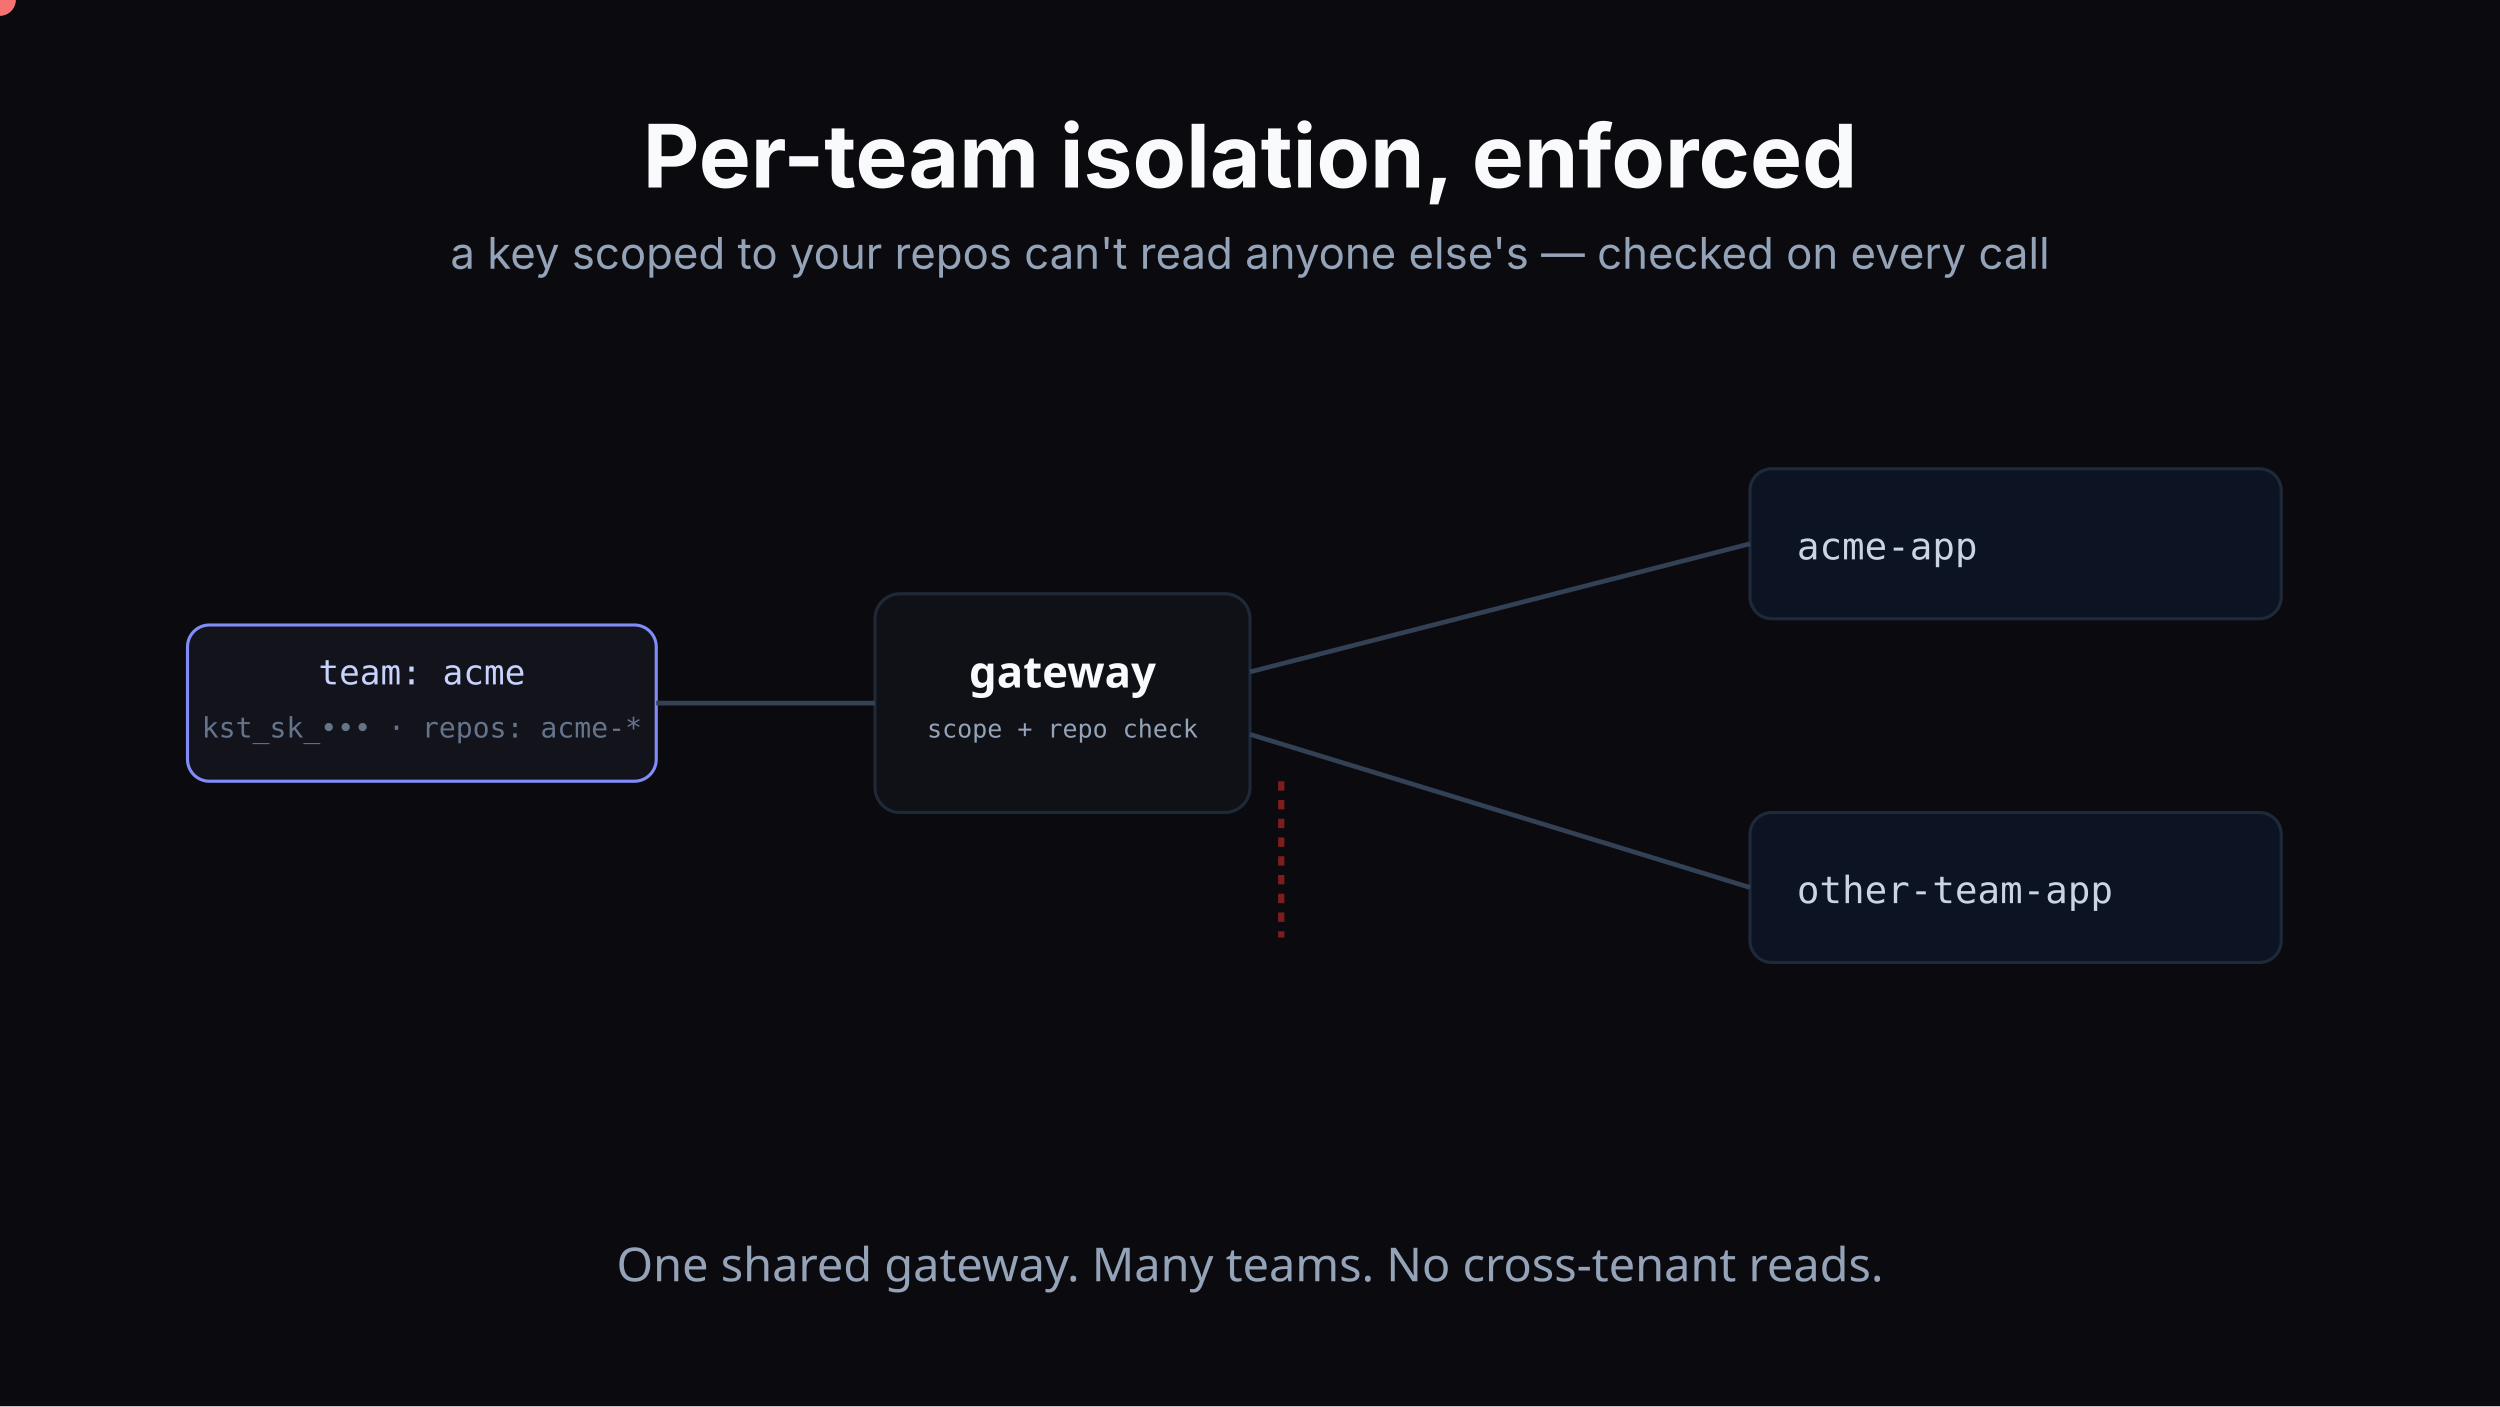
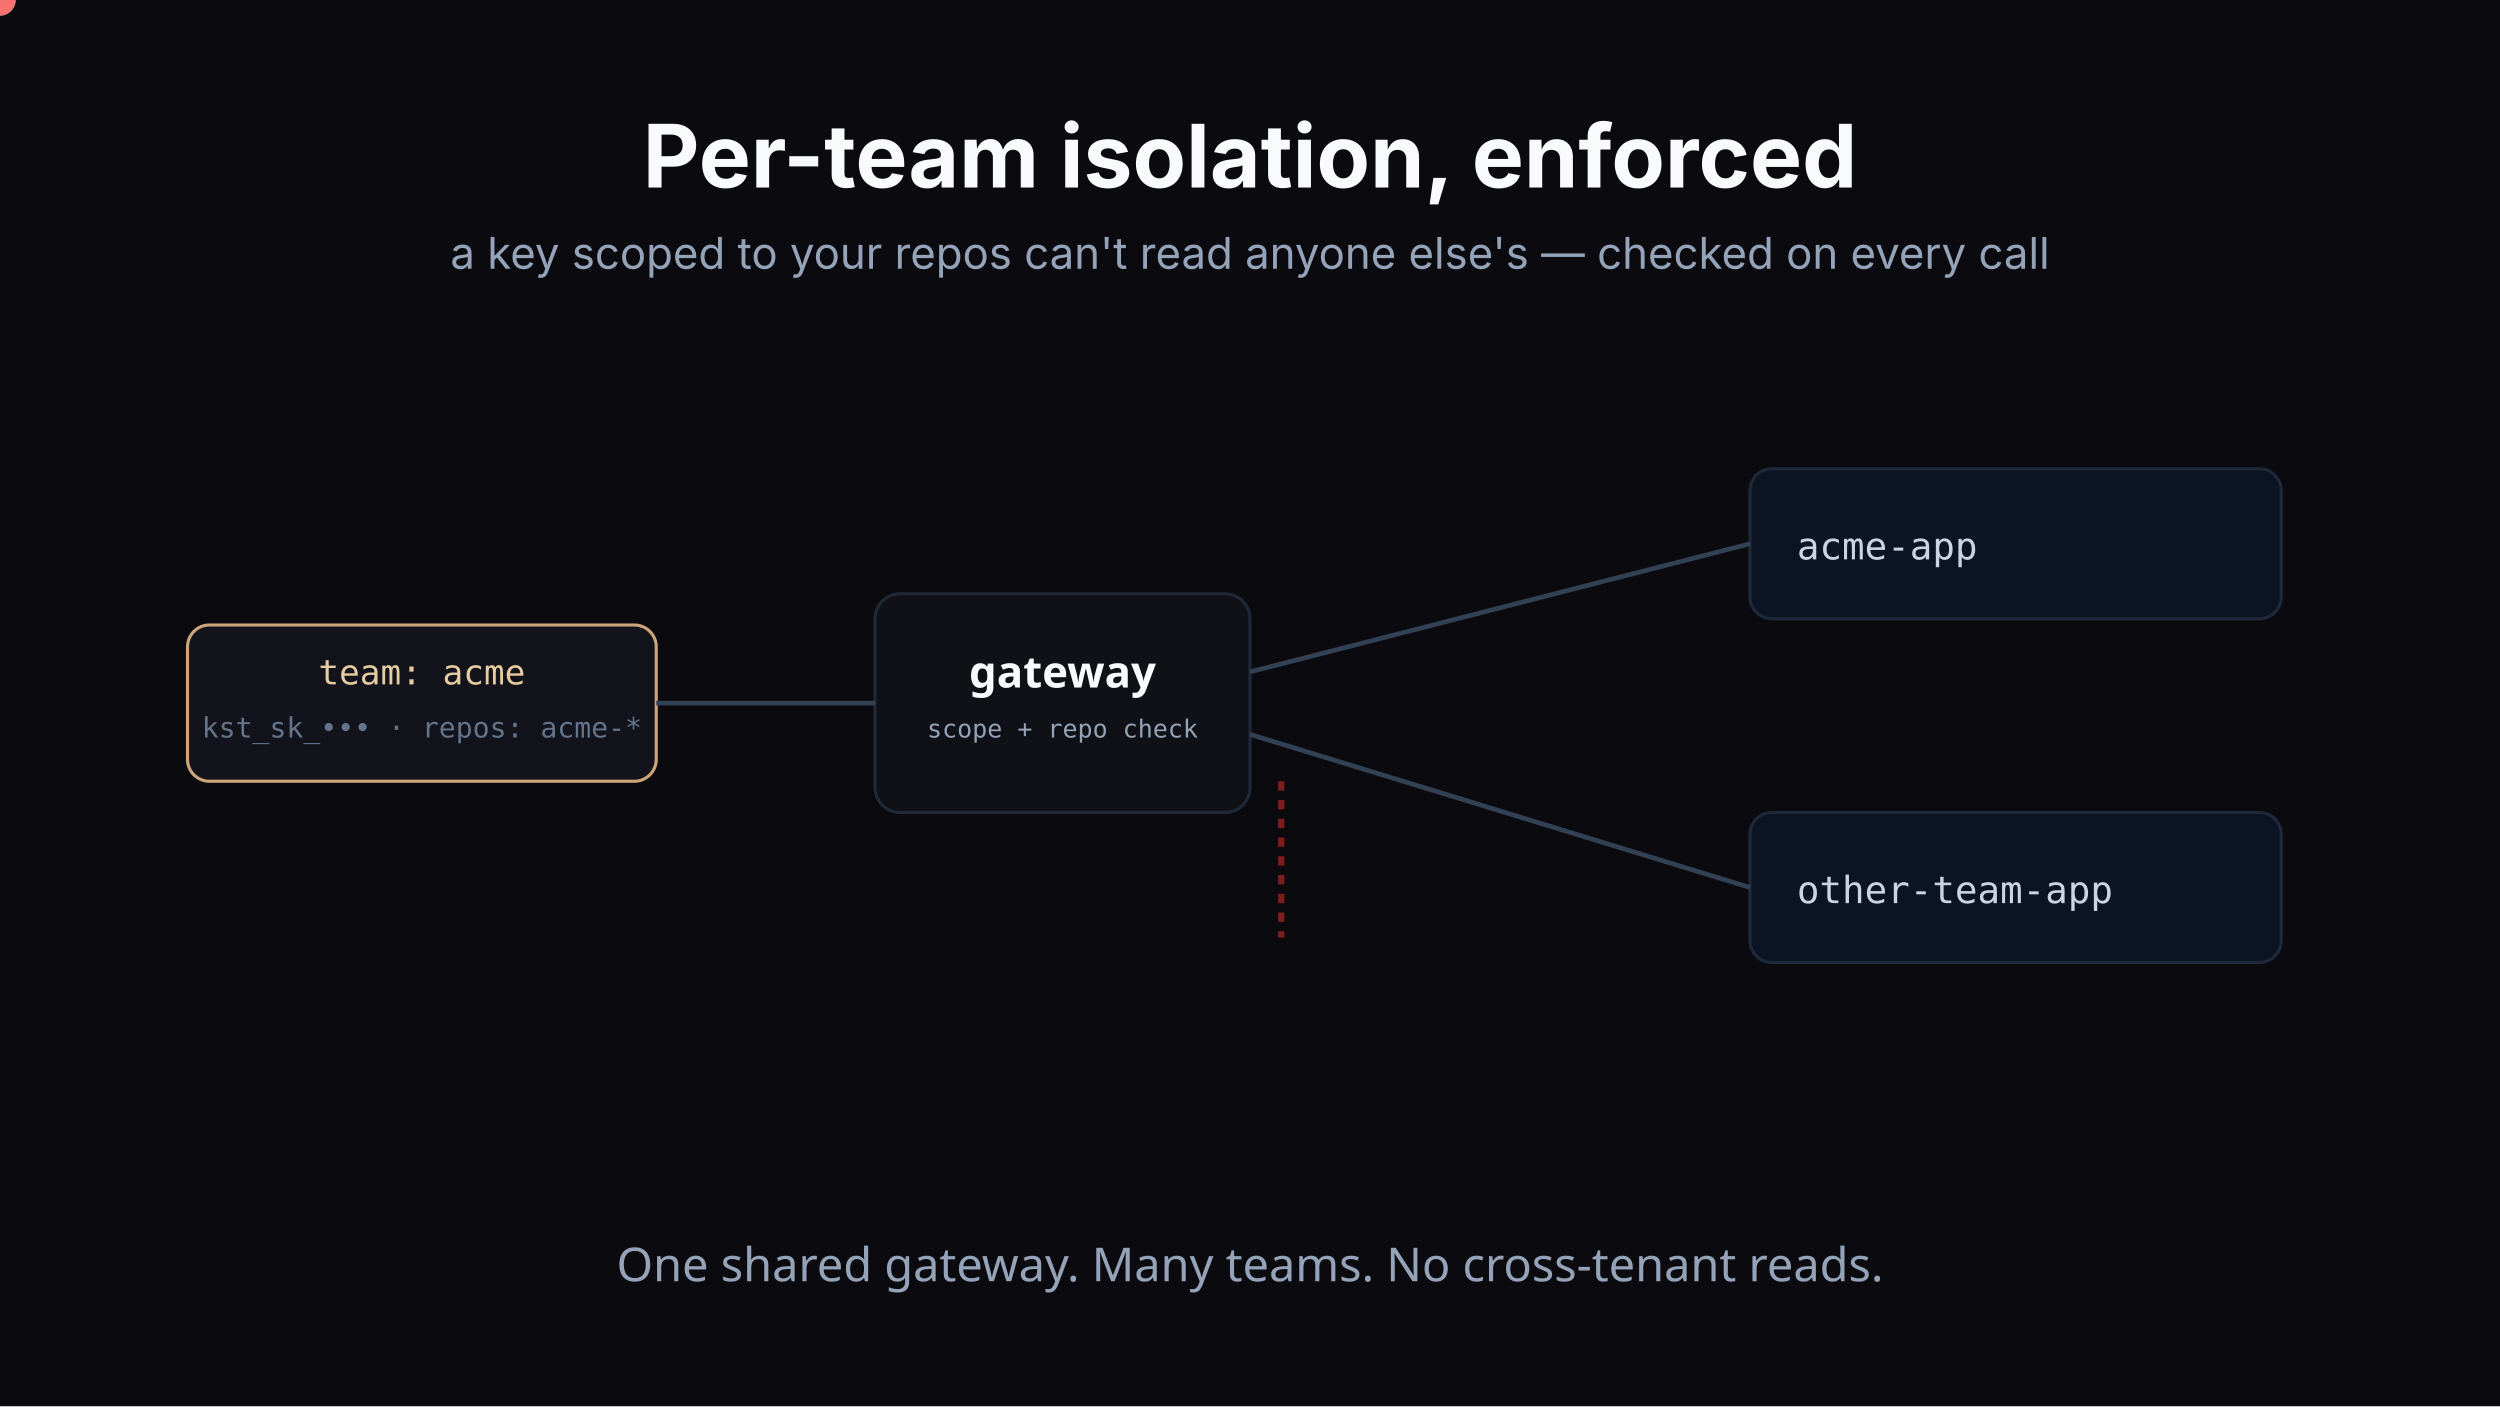
<svg xmlns="http://www.w3.org/2000/svg" width="1600" height="900" viewBox="0 0 1600 900">
  <rect width="1600" height="900" fill="#0a0a0f" />
  <text x="800" y="120" font-family="'Segoe UI', Inter, sans-serif" font-size="56" font-weight="700" fill="#f8fafc" text-anchor="middle">Per-team isolation, enforced</text>
  <text x="800" y="172" font-family="'Segoe UI', Inter, sans-serif" font-size="28" fill="#94a3b8" text-anchor="middle">a key scoped to your repos can't read anyone else's — checked on every call</text>
-   <rect x="120" y="400" width="300" height="100" rx="14" fill="#13131c" stroke="#818cf8" stroke-width="2" />
-   <text x="270" y="438" font-family="'JetBrains Mono', Consolas, monospace" font-size="22" fill="#c7d2fe" text-anchor="middle">team: acme</text>
+   <rect x="120" y="400" width="300" height="100" rx="14" fill="#13131c" stroke="#cca57a" stroke-width="2" />
+   <text x="270" y="438" font-family="'JetBrains Mono', Consolas, monospace" font-size="22" fill="#e6cca0" text-anchor="middle">team: acme</text>
  <text x="270" y="472" font-family="'JetBrains Mono', Consolas, monospace" font-size="18" fill="#64748b" text-anchor="middle">kst_sk_••• · repos: acme-*</text>
  <rect x="560" y="380" width="240" height="140" rx="16" fill="#0f1117" stroke="#1f2937" stroke-width="2" />
  <text x="680" y="440" font-family="'Segoe UI',sans-serif" font-size="28" font-weight="600" fill="#f8fafc" text-anchor="middle">gateway</text>
  <text x="680" y="472" font-family="'JetBrains Mono',monospace" font-size="16" fill="#94a3b8" text-anchor="middle">scope + repo check</text>
  <rect x="1120" y="300" width="340" height="96" rx="14" fill="#0c1322" stroke="#1e293b" stroke-width="2" />
  <text x="1150" y="358" font-family="'JetBrains Mono',monospace" font-size="24" fill="#cbd5e1">acme-app</text>
  <rect x="1120" y="520" width="340" height="96" rx="14" fill="#0c1322" stroke="#1e293b" stroke-width="2" />
  <text x="1150" y="578" font-family="'JetBrains Mono',monospace" font-size="24" fill="#cbd5e1">other-team-app</text>
  <line x1="420" y1="450" x2="560" y2="450" stroke="#334155" stroke-width="3" />
  <path d="M800 430 L1120 348" stroke="#334155" stroke-width="3" fill="none" />
  <path d="M800 470 L1120 568" stroke="#334155" stroke-width="3" fill="none" />
  <circle r="10" fill="#34d399">
    <animateMotion path="M270 450 L560 450 L800 430 L1120 348" dur="4s" keyPoints="0;0.35;0.55;1" keyTimes="0;0.35;0.55;1" calcMode="linear" repeatCount="indefinite" />
    <animate attributeName="opacity" values="0;1;1;1;0" keyTimes="0;0.05;0.9;0.95;1" dur="4s" repeatCount="indefinite" />
  </circle>
  <g opacity="0">
    <animate attributeName="opacity" values="0;0;1;1;0" keyTimes="0;0.55;0.62;0.95;1" dur="4s" repeatCount="indefinite" />
    <circle cx="1290" cy="280" r="22" fill="#064e3b" stroke="#34d399" stroke-width="2" />
    <path d="M1281 280l6 7 12-14" stroke="#34d399" stroke-width="3" fill="none" stroke-linecap="round" stroke-linejoin="round" />
    <text x="1320" y="287" font-family="'JetBrains Mono',monospace" font-size="20" fill="#34d399">200 OK</text>
  </g>
  <circle r="10" fill="#f87171">
    <animateMotion path="M270 450 L560 450 L680 470 L560 470" dur="4s" keyPoints="0;0.32;0.45;0.62" keyTimes="0;0.32;0.45;0.62" calcMode="linear" repeatCount="indefinite" />
    <animate attributeName="opacity" values="0;1;1;1;0;0" keyTimes="0;0.05;0.45;0.6;0.62;1" dur="4s" repeatCount="indefinite" />
  </circle>
  <line x1="820" y1="500" x2="820" y2="600" stroke="#7f1d1d" stroke-width="4" stroke-dasharray="6 6" />
  <g opacity="0">
    <animate attributeName="opacity" values="0;0;1;1;0" keyTimes="0;0.45;0.52;0.95;1" dur="4s" repeatCount="indefinite" />
    <circle cx="900" cy="568" r="22" fill="#450a0a" stroke="#f87171" stroke-width="2" />
    <path d="M892 560l16 16M908 560l-16 16" stroke="#f87171" stroke-width="3" stroke-linecap="round" />
    <text x="932" y="575" font-family="'JetBrains Mono',monospace" font-size="20" fill="#f87171">403 forbidden</text>
  </g>
  <text x="800" y="820" font-family="'Segoe UI',sans-serif" font-size="30" fill="#94a3b8" text-anchor="middle">One shared gateway. Many teams. No cross-tenant reads.</text>
</svg>
